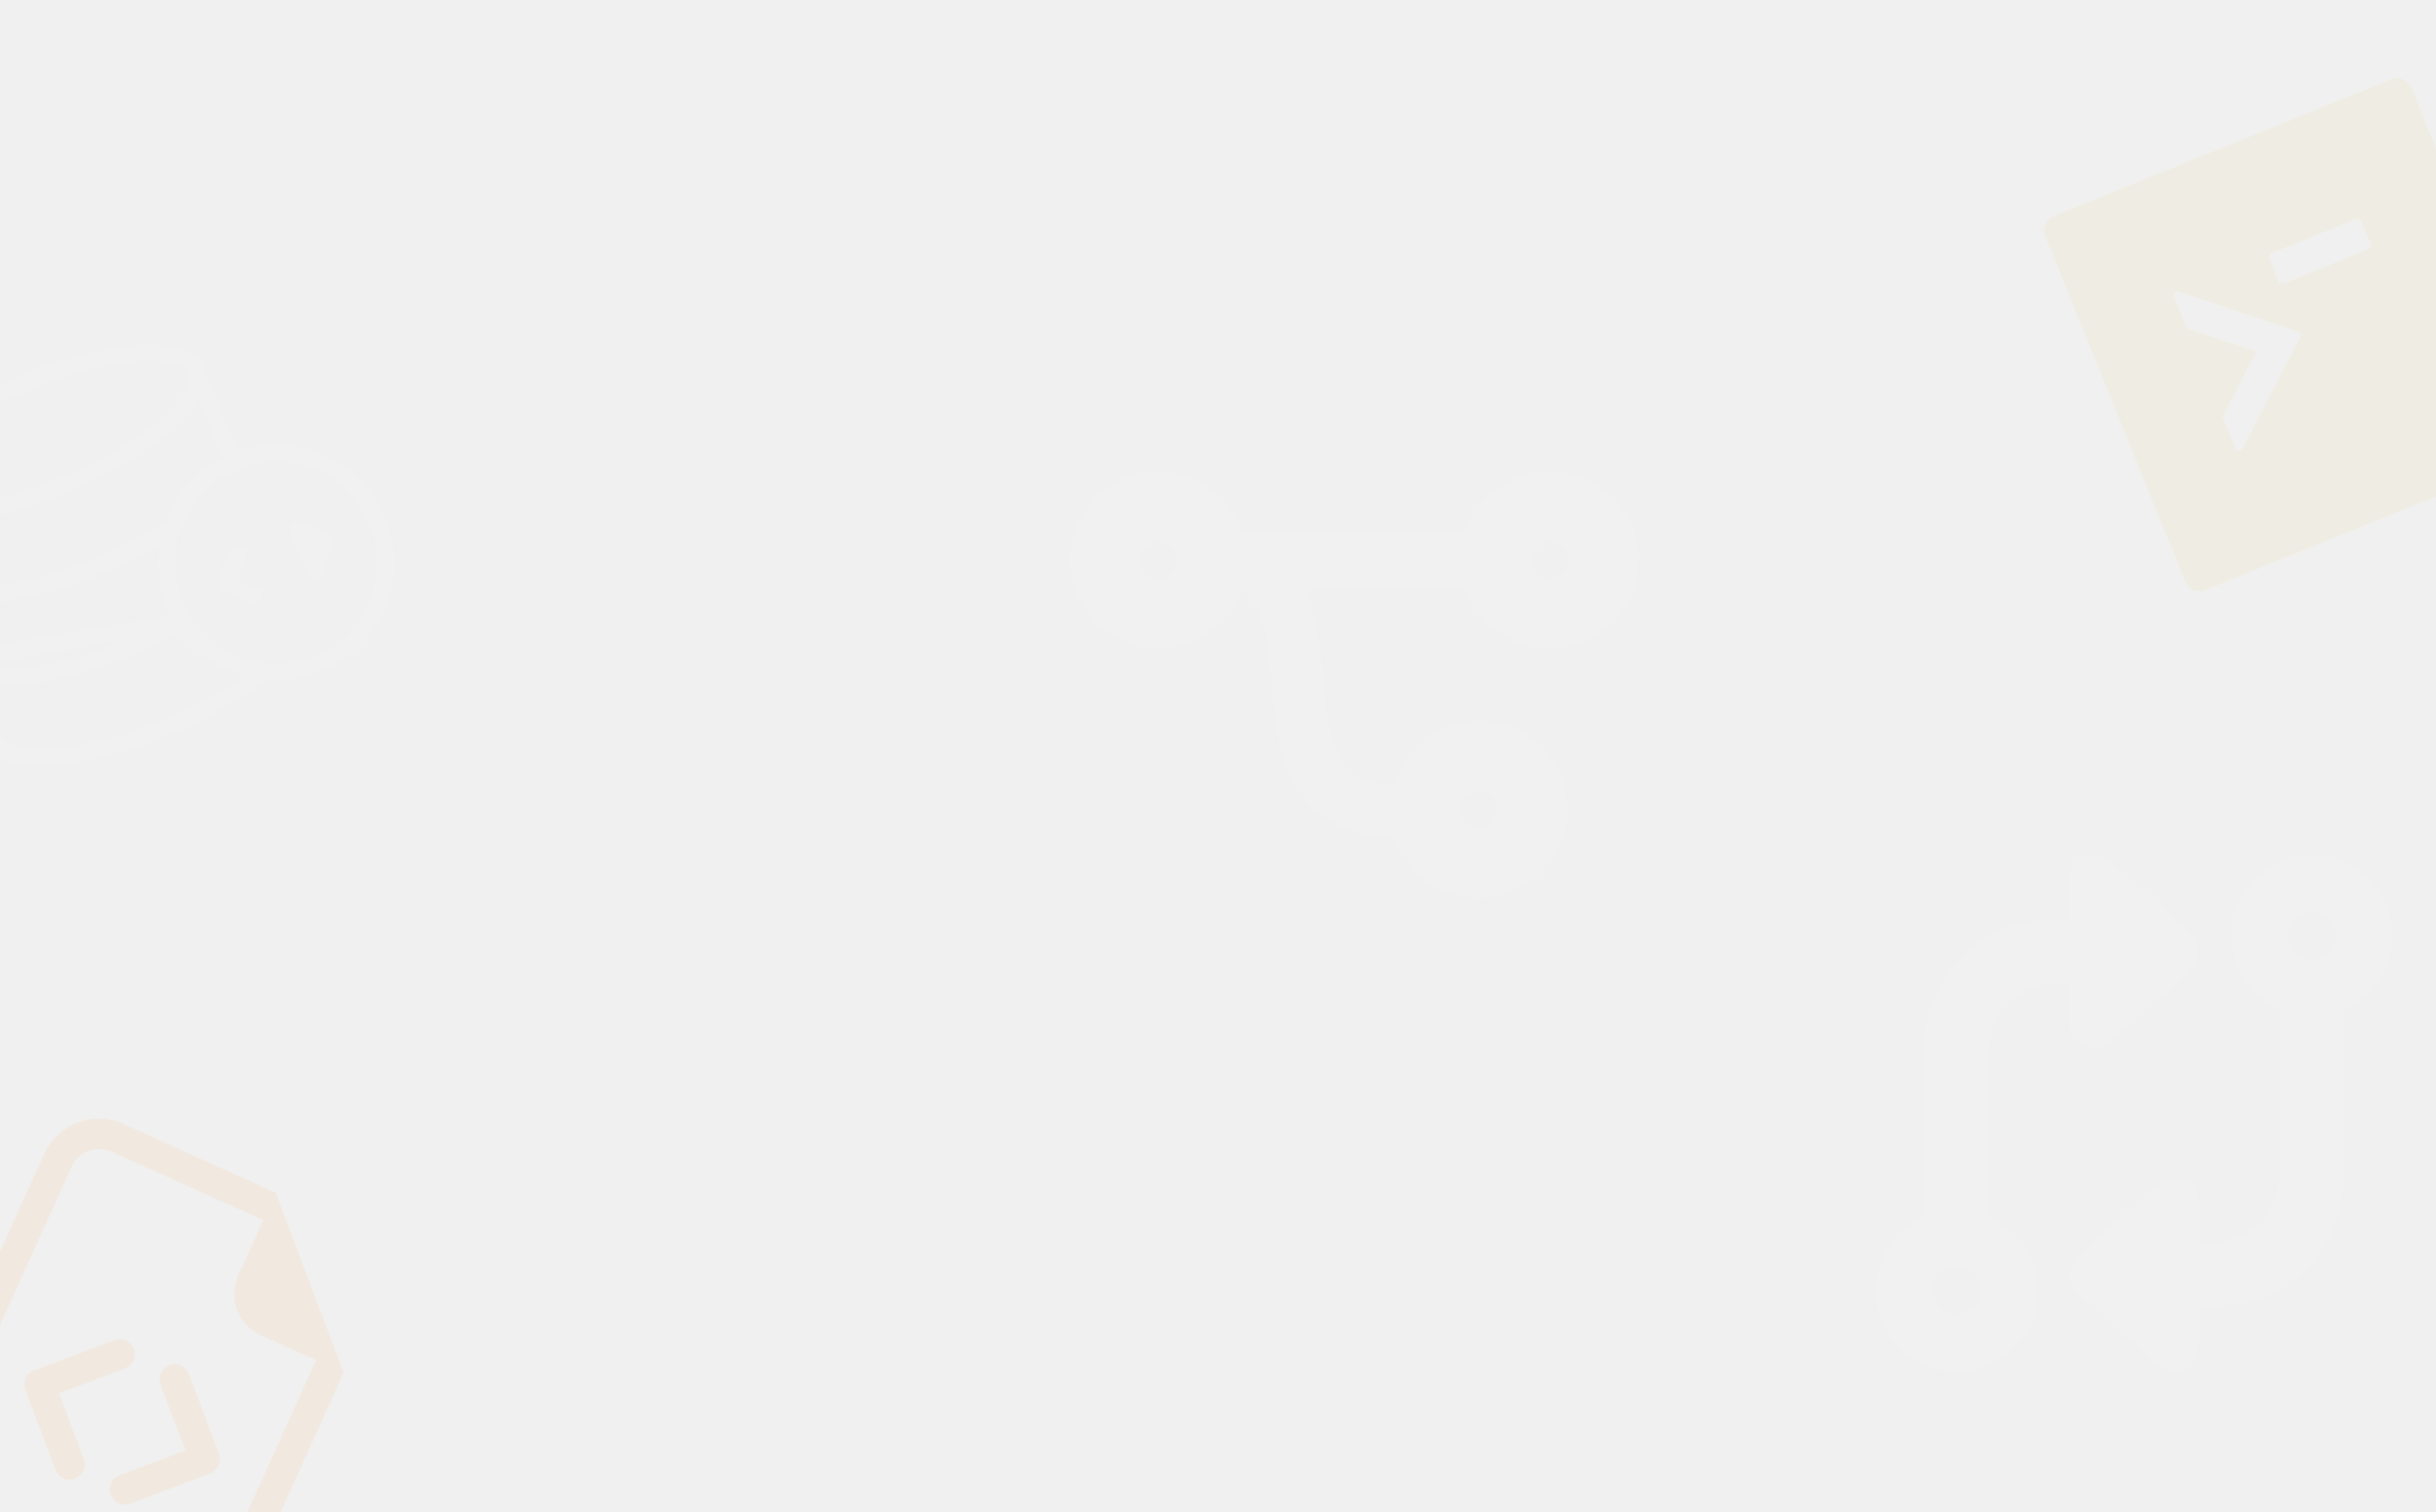
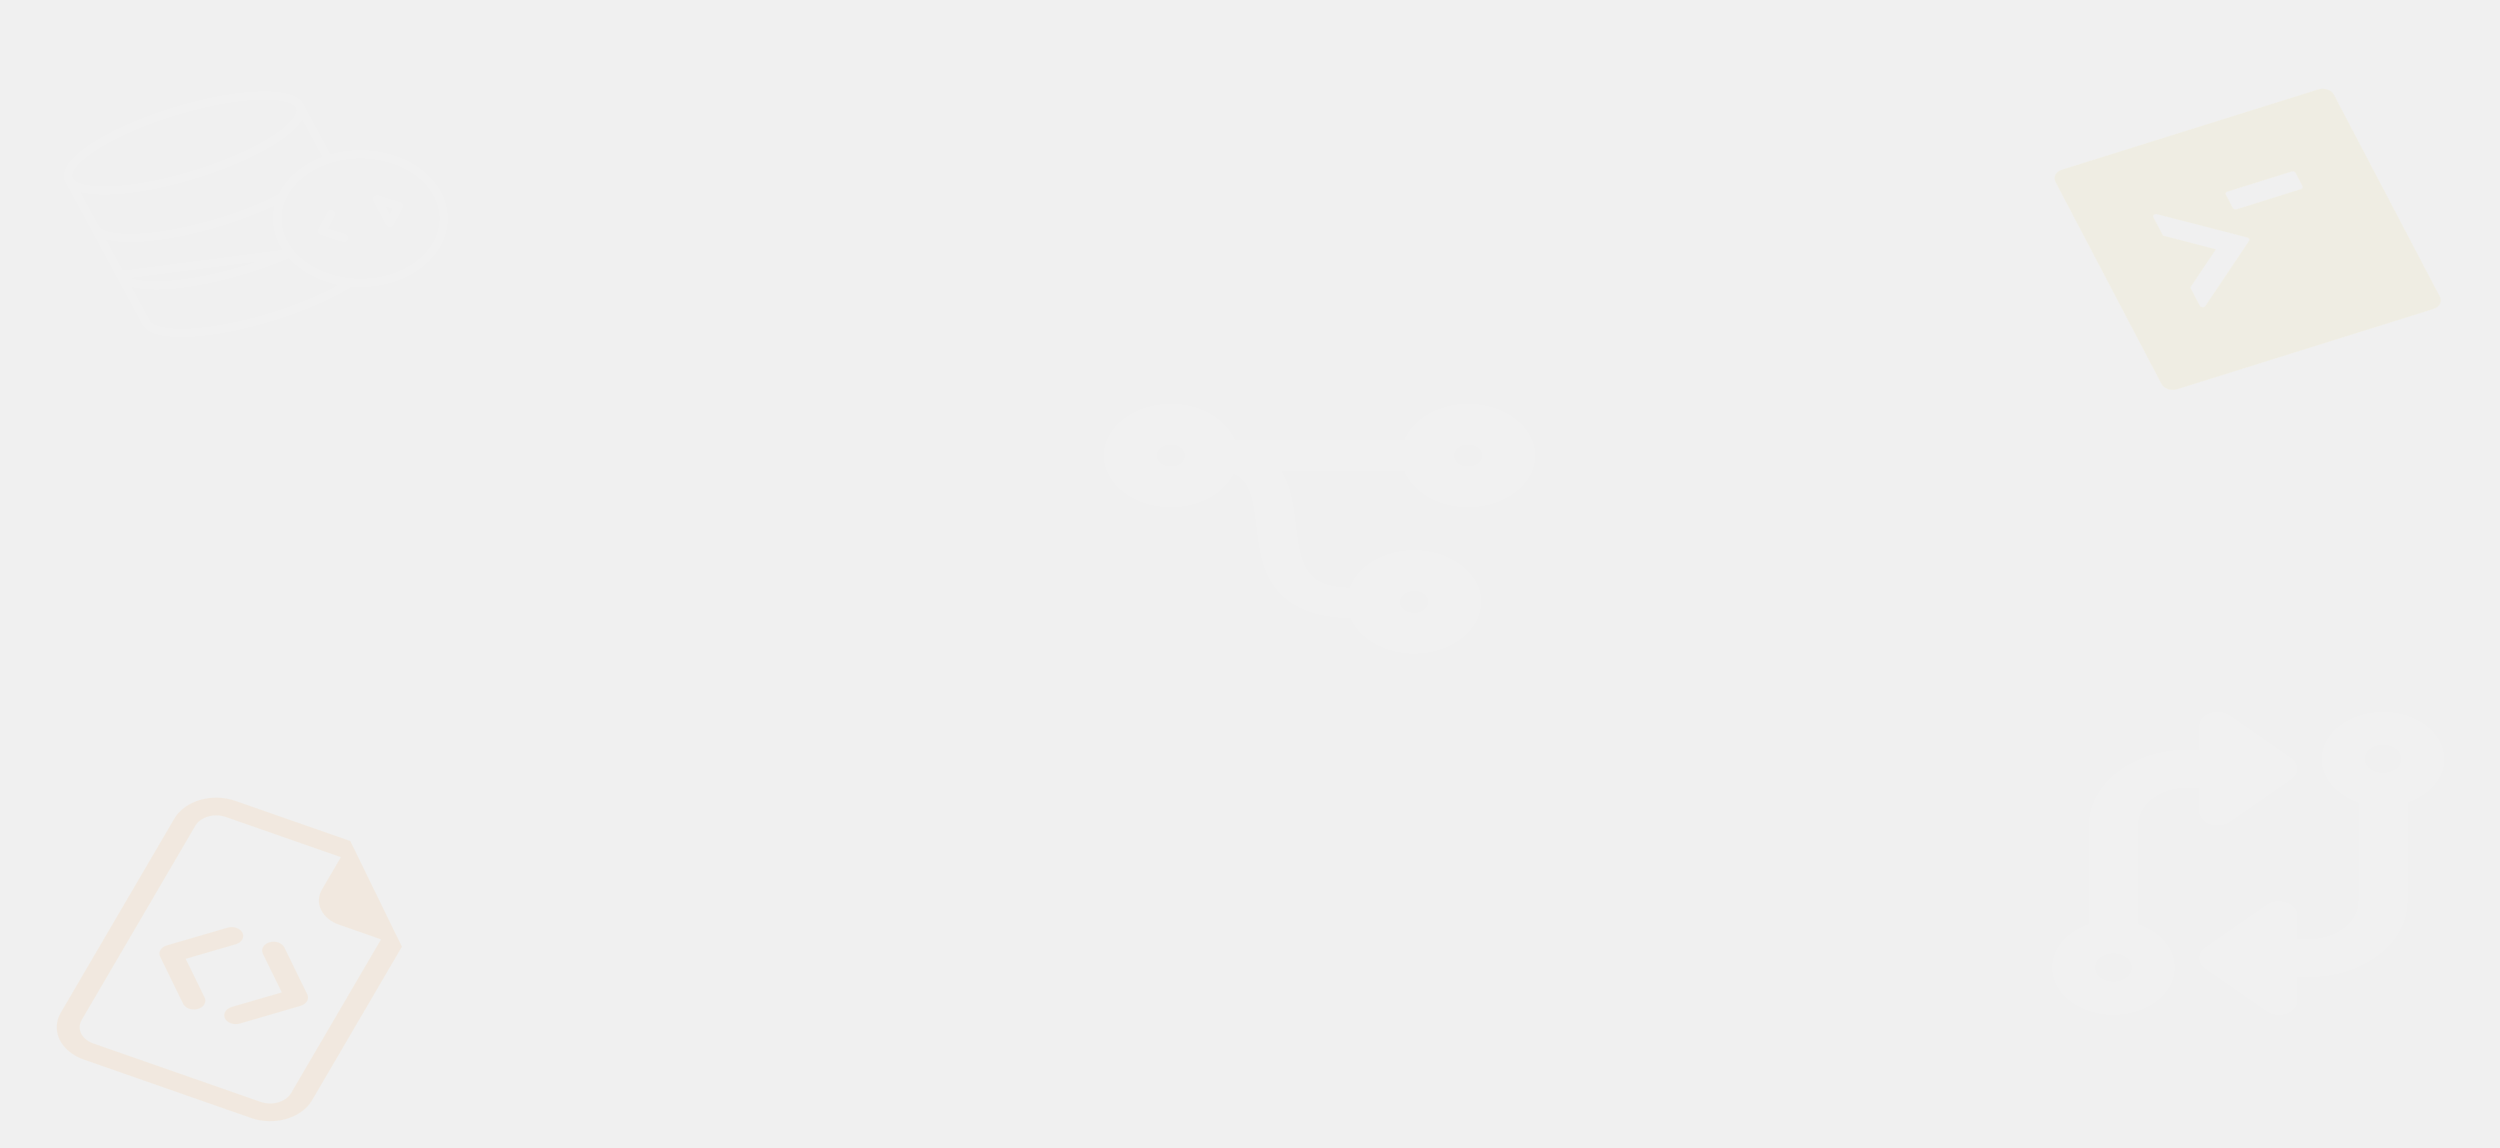
- <svg xmlns="http://www.w3.org/2000/svg" width="1510" height="937" viewBox="0 0 1510 937" fill="none">
-   <g opacity="0.1" clip-path="url(#clip0_61_154)">
-     <path d="M213.013 851.007L139.644 1013.32C135.548 1022.38 128.019 1029.45 118.714 1032.96C109.409 1036.47 99.09 1036.14 90.027 1032.05L-46.657 970.262C-55.72 966.165 -62.785 958.636 -66.296 949.331C-69.808 940.026 -69.479 929.707 -65.383 920.644L27.294 715.617C31.39 706.554 38.919 699.49 48.224 695.979C57.529 692.467 67.848 692.795 76.911 696.892L170.881 739.369L213.013 851.007ZM161.756 827.838C154.959 824.766 149.661 819.119 147.027 812.14C144.394 805.162 144.64 797.422 147.712 790.625L163.158 756.454L69.188 713.978C64.656 711.929 59.497 711.765 54.844 713.521C50.192 715.277 46.427 718.809 44.379 723.34L-48.297 928.367C-50.345 932.899 -50.51 938.058 -48.754 942.711C-46.998 947.363 -43.466 951.128 -38.934 953.176L97.75 1014.96C102.282 1017.01 107.441 1017.17 112.094 1015.42C116.746 1013.66 120.511 1010.13 122.559 1005.6L195.927 843.284L161.756 827.838Z" fill="#FF8A00" fill-opacity="0.7" />
-     <path d="M104.963 846.324C106.116 845.887 107.344 845.682 108.577 845.721C109.81 845.759 111.022 846.04 112.146 846.548C113.27 847.056 114.282 847.781 115.125 848.681C115.969 849.58 116.626 850.638 117.06 851.792L135.785 901.409C136.222 902.562 136.427 903.79 136.389 905.023C136.35 906.255 136.069 907.468 135.561 908.592C135.053 909.716 134.328 910.728 133.429 911.571C132.529 912.414 131.471 913.072 130.317 913.506L80.7 932.231C78.371 933.11 75.788 933.028 73.519 932.002C71.251 930.977 69.482 929.092 68.603 926.763C67.724 924.434 67.807 921.851 68.832 919.582C69.857 917.314 71.742 915.545 74.071 914.666L114.923 899.263L99.495 858.421C99.058 857.267 98.853 856.039 98.892 854.807C98.93 853.574 99.212 852.362 99.72 851.238C100.228 850.114 100.952 849.102 101.852 848.259C102.752 847.415 103.809 846.758 104.963 846.324ZM82.889 836.346C82.455 835.192 81.797 834.134 80.954 833.235C80.111 832.335 79.099 831.61 77.975 831.102C76.851 830.594 75.638 830.313 74.406 830.275C73.173 830.236 71.945 830.441 70.792 830.878L21.175 849.603C20.021 850.037 18.963 850.695 18.064 851.538C17.164 852.381 16.439 853.393 15.931 854.517C15.423 855.641 15.142 856.854 15.104 858.086C15.065 859.319 15.27 860.547 15.707 861.7L34.432 911.317C35.311 913.646 37.08 915.531 39.348 916.556C41.617 917.582 44.2 917.664 46.529 916.785C48.858 915.906 50.743 914.138 51.768 911.869C52.793 909.6 52.876 907.017 51.997 904.688L36.569 863.846L77.421 848.442C78.575 848.009 79.632 847.351 80.532 846.508C81.432 845.665 82.157 844.652 82.665 843.529C83.172 842.405 83.454 841.192 83.492 839.96C83.531 838.727 83.326 837.499 82.889 836.346Z" fill="#FF8A00" fill-opacity="0.7" />
+ <svg xmlns="http://www.w3.org/2000/svg" width="3143" height="1443" viewBox="0 0 3143 1443" fill="none">
+   <g opacity="0.1">
+     <g clip-path="url(#clip0_287_55)">
+       <path d="M505.313 1190.18L392.287 1383.35C385.976 1394.13 374.378 1402.54 360.043 1406.72C345.708 1410.9 329.812 1410.51 315.85 1405.63L105.283 1332.1C91.322 1327.23 80.439 1318.27 75.029 1307.19C69.62 1296.12 70.126 1283.84 76.437 1273.05L219.207 1029.05C225.518 1018.26 237.116 1009.86 251.451 1005.68C265.786 1001.5 281.682 1001.89 295.644 1006.76L440.408 1057.32L505.313 1190.18ZM426.351 1162.6C415.88 1158.95 407.718 1152.23 403.66 1143.92C399.603 1135.62 399.983 1126.41 404.716 1118.32L428.511 1077.65L283.746 1027.1C276.766 1024.66 268.817 1024.46 261.65 1026.55C254.483 1028.64 248.683 1032.85 245.528 1038.24L102.758 1282.24C99.602 1287.64 99.349 1293.78 102.054 1299.31C104.759 1304.85 110.2 1309.33 117.181 1311.77L327.748 1385.3C334.728 1387.73 342.677 1387.93 349.844 1385.84C357.011 1383.75 362.811 1379.55 365.966 1374.15L478.993 1180.99L426.351 1162.6Z" fill="#FF8A00" fill-opacity="0.7" />
+       <path d="M338.859 1184.6C340.636 1184.08 342.528 1183.84 344.426 1183.89C346.325 1183.93 348.194 1184.27 349.925 1184.87C351.656 1185.47 353.215 1186.34 354.514 1187.41C355.813 1188.48 356.826 1189.74 357.495 1191.11L386.341 1250.16C387.014 1251.53 387.33 1252.99 387.271 1254.46C387.212 1255.93 386.778 1257.37 385.996 1258.71C385.213 1260.05 384.097 1261.25 382.711 1262.25C381.325 1263.26 379.696 1264.04 377.918 1264.56L301.481 1286.84C297.893 1287.89 293.914 1287.79 290.419 1286.57C286.924 1285.35 284.2 1283.11 282.846 1280.33C281.492 1277.56 281.618 1274.49 283.198 1271.79C284.778 1269.09 287.681 1266.98 291.269 1265.94L354.203 1247.61L330.436 1199C329.763 1197.63 329.447 1196.17 329.506 1194.7C329.566 1193.23 329.999 1191.79 330.781 1190.45C331.564 1189.11 332.68 1187.91 334.066 1186.91C335.452 1185.9 337.081 1185.12 338.859 1184.6ZM304.853 1172.73C304.184 1171.35 303.172 1170.1 301.873 1169.03C300.574 1167.95 299.014 1167.09 297.283 1166.49C295.552 1165.88 293.684 1165.55 291.785 1165.5C289.886 1165.46 287.994 1165.7 286.218 1166.22L209.781 1188.51C208.003 1189.02 206.374 1189.8 204.988 1190.81C203.602 1191.81 202.485 1193.02 201.703 1194.35C200.92 1195.69 200.487 1197.13 200.428 1198.6C200.369 1200.07 200.685 1201.53 201.358 1202.9L230.204 1261.95C231.558 1264.72 234.283 1266.97 237.777 1268.19C241.272 1269.41 245.251 1269.5 248.839 1268.46C252.428 1267.41 255.331 1265.31 256.911 1262.61C258.49 1259.91 258.617 1256.83 257.263 1254.06L233.496 1205.46L296.429 1187.12C298.208 1186.61 299.836 1185.83 301.223 1184.82C302.609 1183.82 303.725 1182.61 304.508 1181.28C305.29 1179.94 305.723 1178.5 305.783 1177.03C305.842 1175.56 305.526 1174.1 304.853 1172.73V1172.73Z" fill="#FF8A00" fill-opacity="0.7" />
+     </g>
  </g>
-   <g opacity="0.1" clip-path="url(#clip1_61_154)">
-     <path d="M916.719 557C947.193 557 971.875 532.294 971.875 501.792C971.875 471.289 947.193 446.583 916.719 446.583C891.623 446.583 870.456 463.353 863.769 486.264C852.669 485.85 844.119 483.366 838.328 478.673C825.09 468.046 822.884 444.651 820.609 419.876C818.816 400.415 816.886 380.264 808.957 363.771H908.238C915.271 386.199 936.161 402.417 960.844 402.417C991.318 402.417 1016 377.711 1016 347.208C1016 316.706 991.318 292 960.844 292C936.161 292 915.271 308.217 908.238 330.646H770.83C763.729 308.217 742.839 292 718.156 292C687.682 292 663 316.706 663 347.208C663 377.711 687.682 402.417 718.156 402.417C741.598 402.417 761.661 387.786 769.589 367.083C773.175 369.223 776.346 372.466 778.828 377.366C784.482 388.546 785.998 405.246 787.653 422.982C790.342 452.104 793.445 485.091 817.575 504.552C829.572 514.214 845.016 519.113 864.389 519.458C871.835 541.266 892.45 557 916.719 557ZM971.875 347.208C971.875 353.281 966.911 358.25 960.844 358.25C954.777 358.25 949.812 353.281 949.812 347.208C949.812 341.135 954.777 336.167 960.844 336.167C966.911 336.167 971.875 341.135 971.875 347.208ZM707.125 347.208C707.125 341.135 712.089 336.167 718.156 336.167C724.223 336.167 729.188 341.135 729.188 347.208C729.188 353.281 724.223 358.25 718.156 358.25C712.089 358.25 707.125 353.281 707.125 347.208ZM927.75 501.792C927.75 507.865 922.786 512.833 916.719 512.833C910.652 512.833 905.688 507.865 905.688 501.792C905.688 495.719 910.652 490.75 916.719 490.75C922.786 490.75 927.75 495.719 927.75 501.792Z" fill="white" fill-opacity="0.34" />
+   <g opacity="0.1">
+     <g clip-path="url(#clip1_287_55)">
+       <path d="M1777.86 822.376C1824.81 822.376 1862.83 792.974 1862.83 756.673C1862.83 720.372 1824.81 690.969 1777.86 690.969C1739.2 690.969 1706.59 710.927 1696.29 738.194C1679.19 737.701 1666.02 734.744 1657.1 729.159C1636.7 716.511 1633.31 688.67 1629.8 659.185C1627.04 636.025 1624.07 612.043 1611.85 592.414H1764.8C1775.63 619.106 1807.81 638.407 1845.84 638.407C1892.78 638.407 1930.81 609.004 1930.81 572.703C1930.81 536.402 1892.78 507 1845.84 507C1807.81 507 1775.63 526.3 1764.8 552.992H1553.12C1542.18 526.3 1509.99 507 1471.97 507C1425.02 507 1387 536.402 1387 572.703C1387 609.004 1425.02 638.407 1471.97 638.407C1508.08 638.407 1538.99 620.995 1551.2 596.357C1556.73 598.903 1561.61 602.763 1565.44 608.594C1574.15 621.899 1576.48 641.774 1579.03 662.881C1583.17 697.54 1587.95 736.797 1625.13 759.958C1643.61 771.456 1667.4 777.287 1697.25 777.698C1708.72 803.65 1740.47 822.376 1777.86 822.376ZM1862.83 572.703C1862.83 579.931 1855.18 585.844 1845.84 585.844C1836.49 585.844 1828.84 579.931 1828.84 572.703C1828.84 565.476 1836.49 559.563 1845.84 559.563C1855.18 559.563 1862.83 565.476 1862.83 572.703ZM1454.98 572.703C1454.98 565.476 1462.62 559.563 1471.97 559.563C1481.32 559.563 1488.96 565.476 1488.96 572.703C1488.96 579.931 1481.32 585.844 1471.97 585.844C1462.62 585.844 1454.98 579.931 1454.98 572.703ZM1794.85 756.673C1794.85 763.9 1787.21 769.813 1777.86 769.813C1768.51 769.813 1760.87 763.9 1760.87 756.673C1760.87 749.445 1768.51 743.532 1777.86 743.532C1787.21 743.532 1794.85 749.445 1794.85 756.673Z" fill="white" fill-opacity="0.34" />
+     </g>
  </g>
-   <g opacity="0.1" clip-path="url(#clip2_61_154)">
-     <path d="M1576.22 281.053L1367.12 365.819C1362.1 367.857 1356.35 365.358 1354.27 360.225L1267.75 146.794C1265.67 141.661 1268.05 135.867 1273.08 133.829L1482.17 49.063C1487.2 47.025 1492.94 49.525 1495.02 54.657L1581.55 268.088C1583.63 273.221 1581.25 279.015 1576.22 281.053ZM1424.24 205.545L1350.77 180.97C1348.77 180.293 1346.97 182.276 1347.76 184.248L1355.14 202.43C1355.41 203.097 1355.99 203.637 1356.68 203.865L1398.71 217.956L1378.35 257.339C1378.18 257.655 1378.08 258.009 1378.06 258.374C1378.04 258.739 1378.11 259.104 1378.25 259.442L1385.62 277.624C1386.42 279.596 1389.1 279.759 1390.06 277.884L1425.69 209.112C1426.42 207.735 1425.73 206.024 1424.24 205.545ZM1463.68 137.258C1463.16 135.982 1461.77 135.33 1460.6 135.802L1408.05 157.109C1406.88 157.581 1406.34 159.016 1406.86 160.292L1412.5 174.212C1413.02 175.488 1414.41 176.14 1415.57 175.668L1468.13 154.361C1469.29 153.889 1469.84 152.454 1469.32 151.178L1463.68 137.258Z" fill="#EDD34A" fill-opacity="0.74" />
+   <g opacity="0.1">
+     <g clip-path="url(#clip2_287_55)">
+       <path d="M3059.3 388.481L2737.19 489.361C2729.44 491.787 2720.59 488.811 2717.39 482.703L2584.1 228.699C2580.89 222.591 2584.56 215.696 2592.31 213.27L2914.42 112.39C2922.17 109.964 2931.02 112.939 2934.22 119.048L3067.51 373.051C3070.72 379.16 3067.05 386.055 3059.3 388.481ZM2825.18 298.619L2711.99 269.372C2708.92 268.567 2706.13 270.926 2707.37 273.273L2718.72 294.912C2719.14 295.706 2720.04 296.349 2721.09 296.62L2785.85 313.389L2754.49 360.258C2754.22 360.635 2754.06 361.057 2754.04 361.491C2754.01 361.925 2754.11 362.359 2754.33 362.761L2765.68 384.4C2766.91 386.747 2771.04 386.941 2772.52 384.709L2827.41 302.864C2828.54 301.225 2827.47 299.189 2825.18 298.619V298.619ZM2885.93 217.351C2885.13 215.832 2882.99 215.056 2881.2 215.618L2800.23 240.975C2798.44 241.537 2797.6 243.245 2798.4 244.764L2807.09 261.329C2807.89 262.848 2810.03 263.624 2811.82 263.062L2892.79 237.705C2894.58 237.143 2895.42 235.435 2894.62 233.916L2885.93 217.351Z" fill="#EDD34A" fill-opacity="0.74" />
+     </g>
  </g>
-   <g opacity="0.1" clip-path="url(#clip3_61_154)">
-     <path d="M1363 835C1363 840.938 1359.5 846.312 1354.12 848.687C1348.69 851.125 1341.81 850.125 1337.94 846.125L1287.94 801.125C1284.81 798.312 1283 794.25 1283 790C1283 785.75 1284.81 781.688 1287.94 778.875L1337.94 733.875C1341.81 729.875 1348.69 728.875 1354.12 731.313C1359.5 733.688 1363 739.062 1363 745V770H1373C1395.06 770 1413 752.062 1413 730V625.813C1395.31 617.563 1383 600.5 1383 580C1383 552.387 1405.37 530 1433 530C1460.63 530 1483 552.387 1483 580C1483 600.5 1470.69 617.563 1453 625.813V730C1453 774.187 1417.19 810 1373 810H1363V835ZM1448 579.437C1448 571.712 1441.31 564.437 1433 564.437C1424.69 564.437 1418 571.712 1418 579.437C1418 588.281 1424.69 594.437 1433 594.437C1441.31 594.437 1448 588.281 1448 579.437ZM1283 545C1283 539.075 1286.5 533.707 1291.87 531.297C1294.53 530.118 1297.47 529.732 1300.35 530.185C1303.22 530.638 1305.9 531.911 1308.06 533.851L1358.06 578.85C1361.19 581.694 1363 585.75 1363 590C1363 594.25 1361.19 598.313 1358.06 601.125L1308.06 646.125C1303.63 650.125 1297.31 651.125 1291.87 648.687C1286.5 646.312 1283 640.938 1283 635V610H1273C1250.94 610 1233 627.938 1233 650V754.188C1250.69 761.875 1263 779.5 1263 800C1263 827.625 1240.63 850 1213 850C1185.39 850 1163 827.625 1163 800C1163 779.5 1175.34 761.875 1193 754.188V650C1193 605.813 1228.81 570 1273 570H1283V545V545ZM1198 800C1198 808.313 1204.72 815 1213 815C1221.28 815 1228 808.313 1228 800C1228 791.687 1221.28 785 1213 785C1204.72 785 1198 791.687 1198 800Z" fill="white" fill-opacity="0.7" />
+   <g opacity="0.1">
+     <g clip-path="url(#clip3_287_55)">
+       <path d="M2888.11 1257.98C2888.11 1265.05 2882.71 1271.44 2874.43 1274.27C2866.06 1277.17 2855.47 1275.98 2849.5 1271.22L2772.47 1217.67C2767.66 1214.32 2764.86 1209.48 2764.86 1204.43C2764.86 1199.37 2767.66 1194.53 2772.47 1191.19L2849.5 1137.63C2855.47 1132.87 2866.06 1131.68 2874.43 1134.58C2882.71 1137.41 2888.11 1143.8 2888.11 1150.87V1180.62H2903.51C2937.5 1180.62 2965.13 1159.28 2965.13 1133.02V1009.03C2937.88 999.208 2918.92 978.902 2918.92 954.505C2918.92 921.643 2953.39 895 2995.94 895C3038.5 895 3072.97 921.643 3072.97 954.505C3072.97 978.902 3054 999.208 3026.75 1009.03V1133.02C3026.75 1185.61 2971.58 1228.23 2903.51 1228.23H2888.11V1257.98ZM3019.05 953.835C3019.05 944.642 3008.75 935.984 2995.94 935.984C2983.14 935.984 2972.83 944.642 2972.83 953.835C2972.83 964.36 2983.14 971.687 2995.94 971.687C3008.75 971.687 3019.05 964.36 3019.05 953.835ZM2764.86 912.851C2764.86 905.8 2770.26 899.412 2778.54 896.544C2782.63 895.141 2787.16 894.681 2791.58 895.22C2796.01 895.759 2800.14 897.274 2803.47 899.583L2880.5 953.136C2885.31 956.521 2888.11 961.348 2888.11 966.406C2888.11 971.464 2885.31 976.299 2880.5 979.646L2803.47 1033.2C2796.64 1037.96 2786.91 1039.15 2778.54 1036.25C2770.26 1033.42 2764.86 1027.03 2764.86 1019.96V990.208H2749.46C2715.47 990.208 2687.84 1011.56 2687.84 1037.81V1161.81C2715.09 1170.95 2734.05 1191.93 2734.05 1216.33C2734.05 1249.2 2699.58 1275.83 2657.03 1275.83C2614.49 1275.83 2580 1249.2 2580 1216.33C2580 1191.93 2599.02 1170.95 2626.22 1161.81V1037.81C2626.22 985.224 2681.39 942.604 2749.46 942.604H2764.86V912.851V912.851ZM2633.92 1216.33C2633.92 1226.22 2644.27 1234.18 2657.03 1234.18C2669.78 1234.18 2680.13 1226.22 2680.13 1216.33C2680.13 1206.43 2669.78 1198.47 2657.03 1198.47C2644.27 1198.47 2633.92 1206.43 2633.92 1216.33Z" fill="white" fill-opacity="0.7" />
+     </g>
  </g>
-   <g opacity="0.1" clip-path="url(#clip4_61_154)">
-     <path d="M121.494 229.829L145.03 286.24C136.224 289.903 128.291 295.383 121.749 302.323C115.207 309.263 110.203 317.506 107.067 326.512C101.518 342.319 102.03 359.621 108.503 375.072C113.136 386.165 120.627 395.831 130.213 403.085C139.799 410.339 151.138 414.921 163.072 416.365C148.492 428.373 127.622 440.686 103.315 450.828C51.392 472.492 3.44 476.022 -3.78 458.716L-66.545 308.285" stroke="white" stroke-width="10" stroke-linecap="round" stroke-linejoin="round" />
-     <path d="M-45.624 358.429C-38.403 375.735 9.548 372.205 61.472 350.54C78.746 343.333 94.288 335.023 107.067 326.512M121.493 229.829C128.714 247.134 92.474 278.732 40.55 300.397C-11.374 322.061 -59.325 325.591 -66.546 308.285C-73.766 290.979 -37.526 259.381 14.398 237.717C66.322 216.053 114.273 212.523 121.493 229.829ZM-24.702 408.573C-17.482 425.878 30.47 422.349 82.394 400.684C93.72 395.958 104.305 390.762 113.846 385.339L-24.702 408.573Z" stroke="white" stroke-width="10" stroke-linecap="round" stroke-linejoin="round" />
-     <path d="M233.862 322.768C248.306 357.386 231.953 397.156 197.335 411.6C186.115 416.281 174.343 417.734 163.072 416.365C151.137 414.921 139.799 410.339 130.213 403.085C120.627 395.831 113.136 386.165 108.503 375.072C101.787 358.976 101.729 341.765 107.067 326.512C110.203 317.506 115.206 309.263 121.748 302.323C128.29 295.383 136.224 289.903 145.03 286.24C179.648 271.796 219.418 288.15 233.862 322.768Z" stroke="white" stroke-width="10" stroke-linecap="round" stroke-linejoin="round" />
-     <path d="M157.609 369.302L139.843 361.996L147.148 344.23M184.756 328.538L202.522 335.844L195.217 353.61L184.756 328.538Z" stroke="white" stroke-width="10" stroke-linecap="round" stroke-linejoin="round" />
+   <g opacity="0.1">
+     <g clip-path="url(#clip4_287_55)">
+       <path d="M376.649 133.087L412.908 200.222C399.342 204.581 387.12 211.103 377.042 219.362C366.964 227.621 359.256 237.431 354.424 248.15C345.876 266.961 346.665 287.553 356.637 305.941C363.774 319.143 375.314 330.646 390.082 339.279C404.85 347.912 422.317 353.366 440.702 355.084C418.241 369.374 386.091 384.028 348.645 396.098C268.655 421.88 194.785 426.081 183.661 405.486L86.97 226.458" stroke="white" stroke-width="10" stroke-linecap="round" stroke-linejoin="round" />
+       <path d="M119.2 286.134C130.324 306.729 204.194 302.529 284.184 276.746C310.796 268.168 334.738 258.279 354.424 248.15M376.649 133.087C387.773 153.683 331.944 191.287 251.953 217.07C171.963 242.853 98.093 247.054 86.97 226.458C75.846 205.862 131.675 168.258 211.665 142.475C291.655 116.692 365.525 112.491 376.649 133.087ZM151.431 345.81C162.554 366.405 236.424 362.205 316.414 336.422C333.863 330.798 350.17 324.613 364.868 318.159L151.431 345.81Z" stroke="white" stroke-width="10" stroke-linecap="round" stroke-linejoin="round" />
+       <path d="M549.756 243.694C572.007 284.892 546.815 332.223 493.485 349.412C476.2 354.983 458.066 356.712 440.702 355.084C422.317 353.366 404.85 347.912 390.082 339.279C375.314 330.646 363.774 319.143 356.637 305.941C346.291 286.785 346.202 266.302 354.424 248.15C359.256 237.431 366.964 227.621 377.042 219.362C387.12 211.103 399.342 204.581 412.908 200.222C466.238 183.033 527.505 202.495 549.756 243.694Z" stroke="white" stroke-width="10" stroke-linecap="round" stroke-linejoin="round" />
+       <path d="M432.286 299.073L404.917 290.379L416.171 269.235M474.107 250.561L501.476 259.256L490.222 280.399L474.107 250.561Z" stroke="white" stroke-width="10" stroke-linecap="round" stroke-linejoin="round" />
+     </g>
  </g>
  <defs>
-     <clipPath id="clip0_61_154">
-       <rect width="300" height="300" fill="white" transform="translate(8.56836 666) rotate(24.3239)" />
+     <clipPath id="clip0_287_55">
+       <path d="M190.36 970L611.494 1117.06L421.134 1442.39L7.12035e-06 1295.34L190.36 970Z" fill="white" />
    </clipPath>
-     <clipPath id="clip1_61_154">
-       <rect width="265" height="353" fill="white" transform="translate(1016 292) rotate(90)" />
+     <clipPath id="clip1_287_55">
+       <path d="M1930.81 507V822.376H1387V507H1930.81Z" fill="white" />
    </clipPath>
-     <clipPath id="clip2_61_154">
-       <rect width="313.91" height="320.421" fill="white" transform="matrix(0.926743 -0.375697 -0.375697 -0.926743 1339.38 414.882)" />
+     <clipPath id="clip2_287_55">
+       <path d="M2694.45 547.75L3142.61 407.396L2957.16 54L2509 194.354L2694.45 547.75Z" fill="white" />
    </clipPath>
-     <clipPath id="clip3_61_154">
-       <rect width="320" height="320" fill="white" transform="translate(1163 530)" />
+     <clipPath id="clip3_287_55">
+       <path d="M2580 895H3072.97V1275.83H2580V895Z" fill="white" />
    </clipPath>
-     <clipPath id="clip4_61_154">
-       <rect width="326" height="326" fill="white" transform="translate(-123 243.53) rotate(-22.6476)" />
+     <clipPath id="clip4_287_55">
+       <path d="M0 149.393L463.487 -8.00077e-05L656.87 358.056L193.383 507.449L0 149.393Z" fill="white" />
    </clipPath>
  </defs>
</svg>
